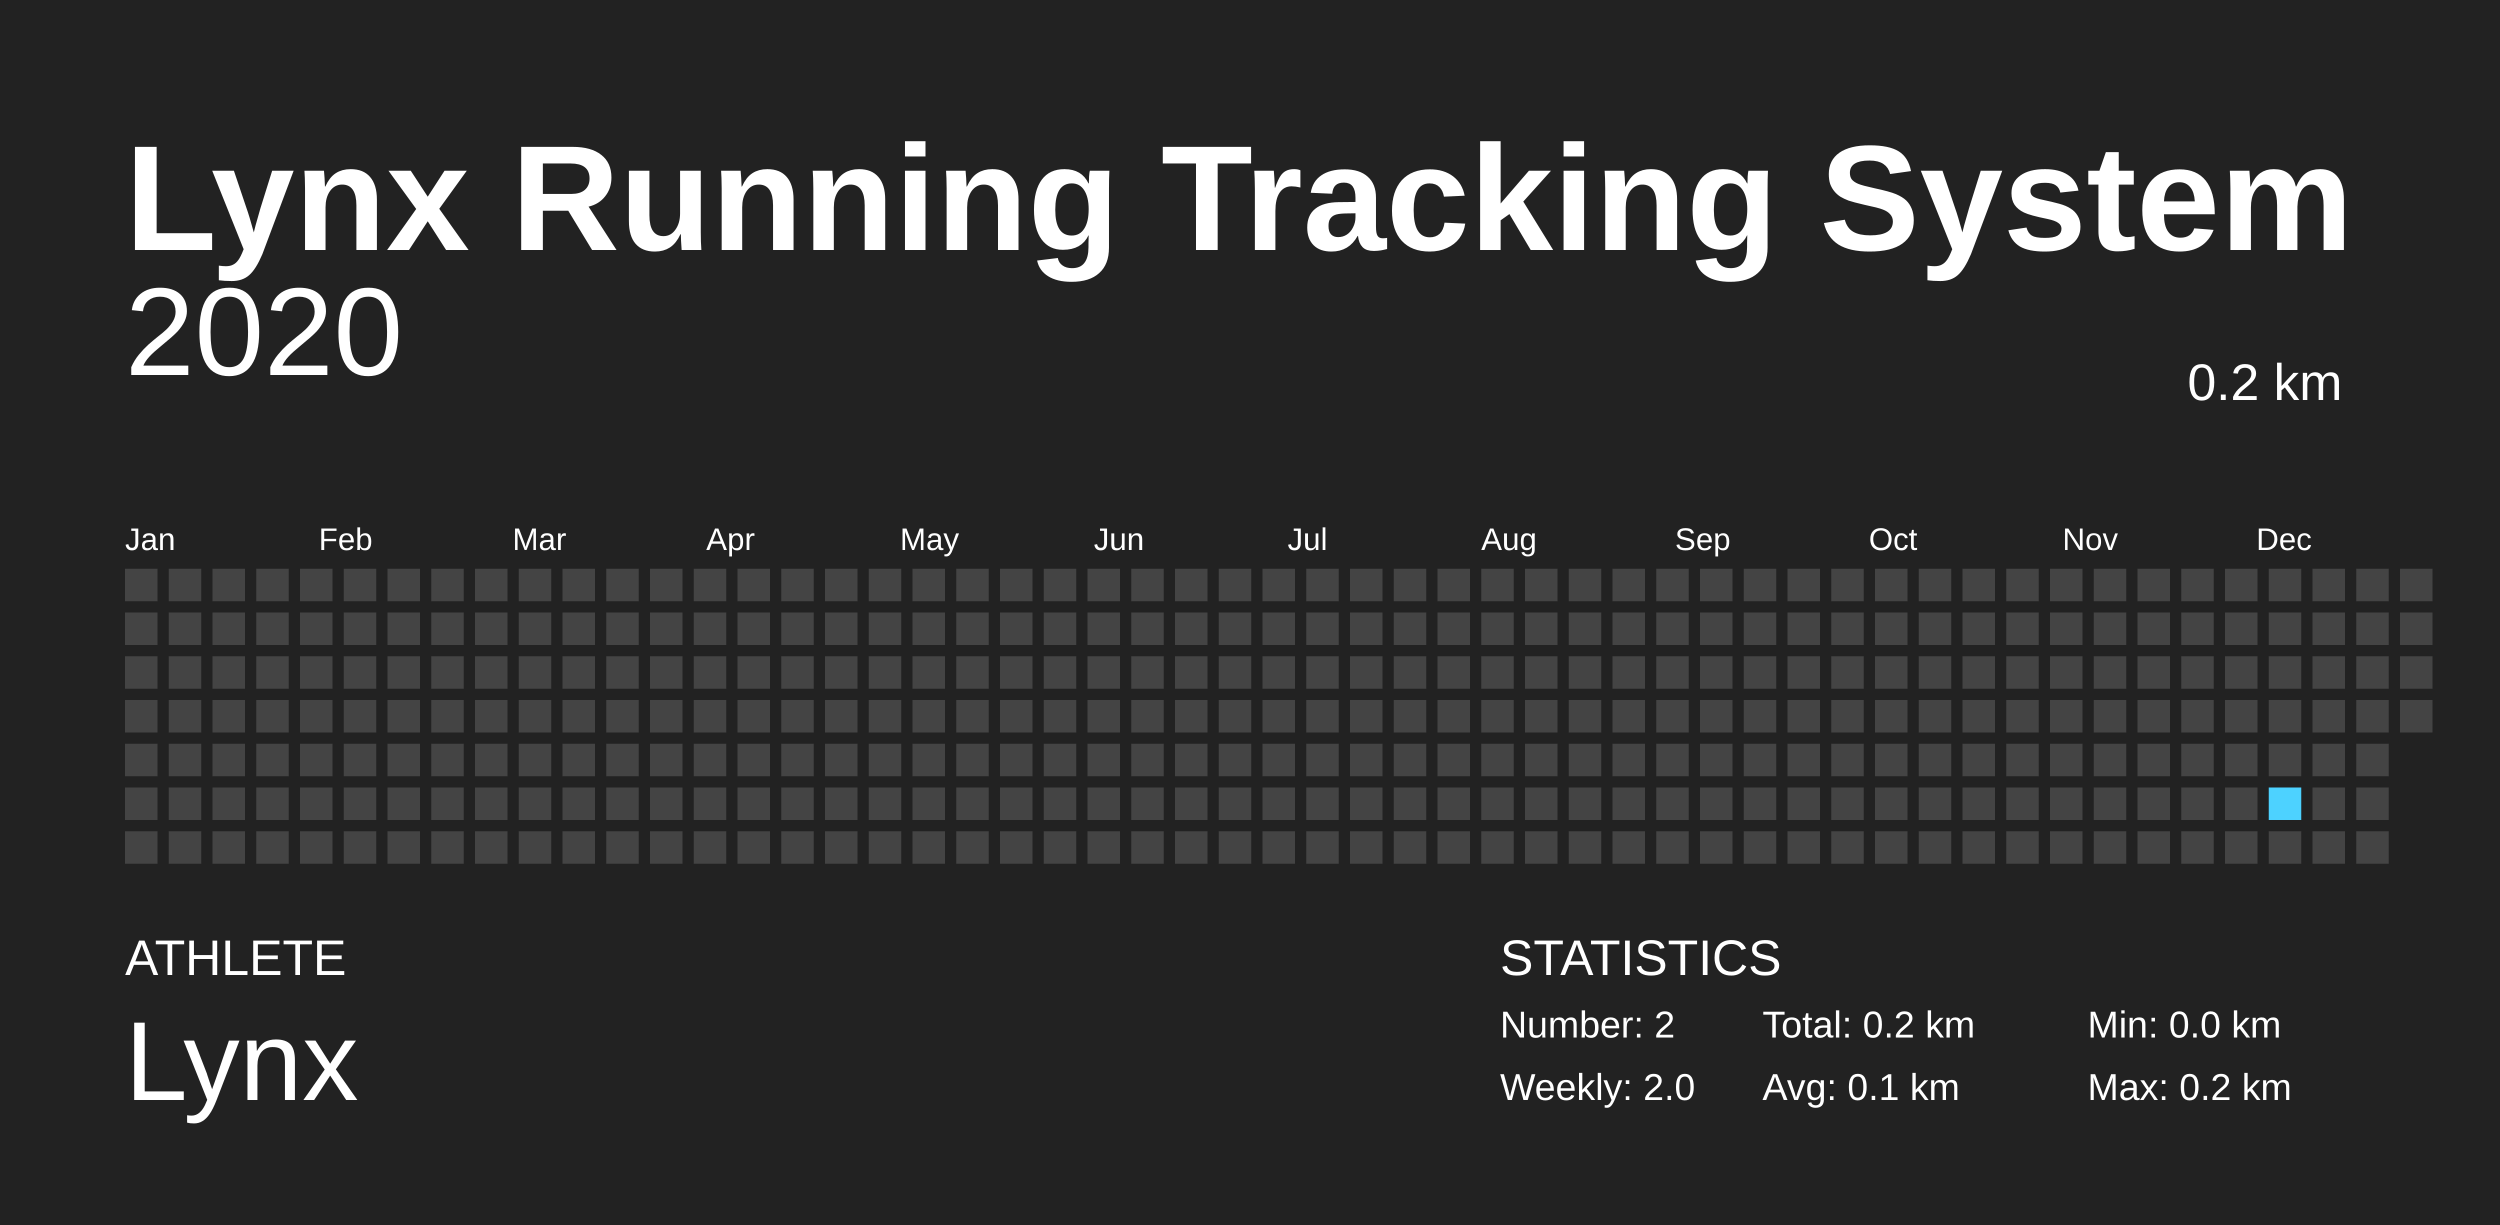
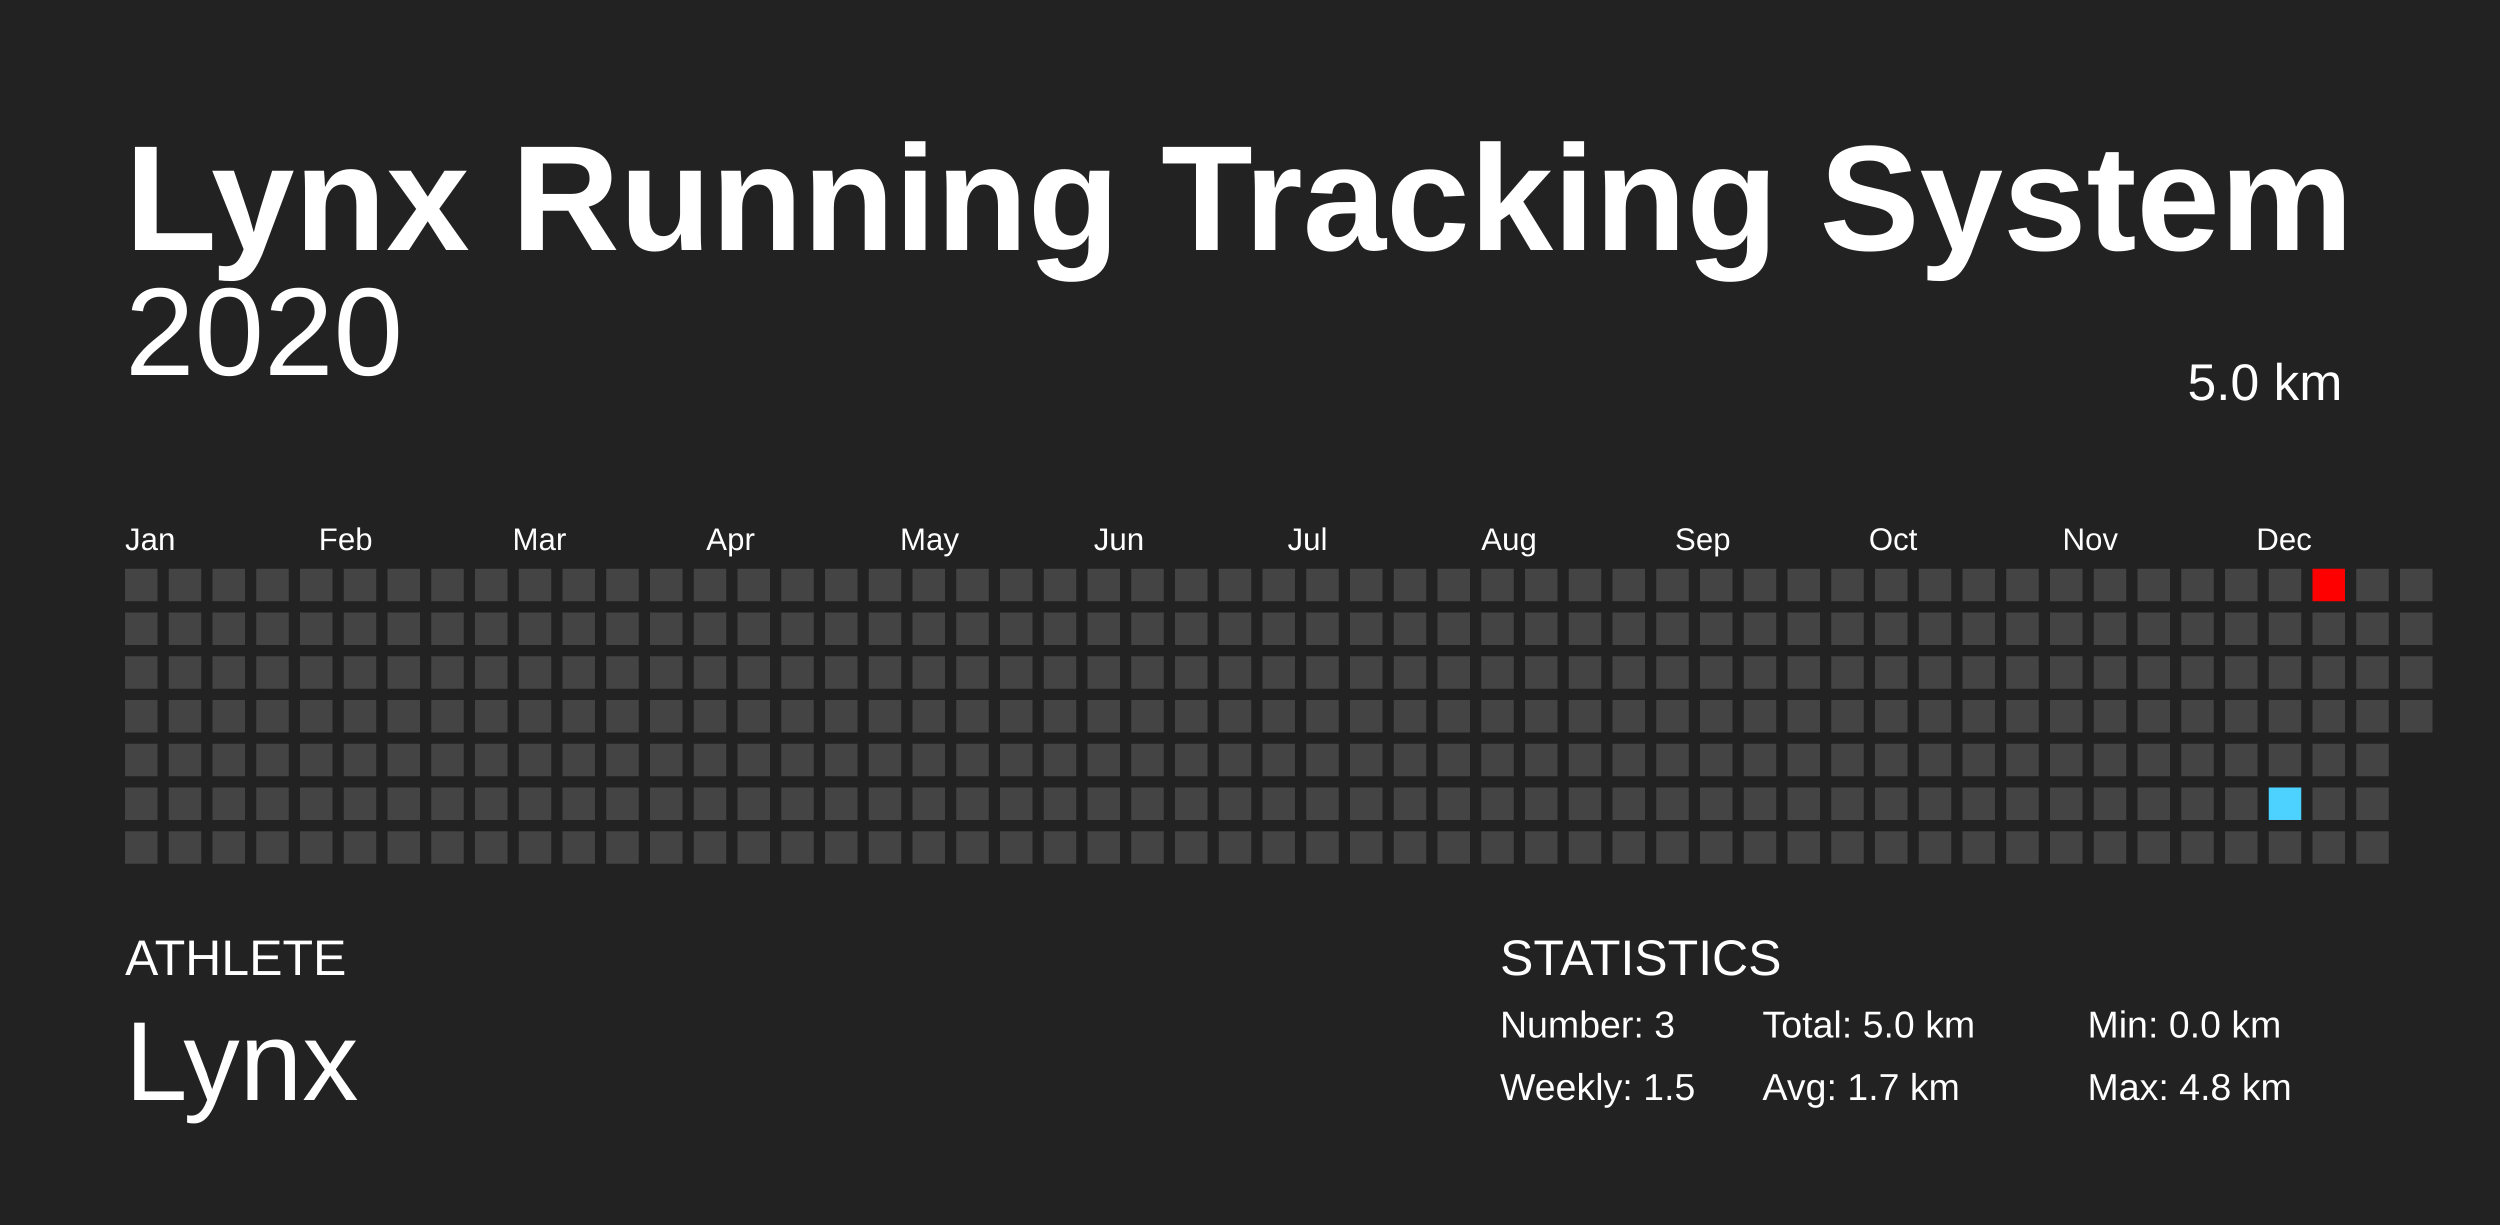
<svg xmlns="http://www.w3.org/2000/svg" baseProfile="full" height="98mm" version="1.1" viewBox="0,0,200,98" width="200mm">
  <defs />
  <rect fill="#222222" height="98" width="200" x="0" y="0" />
  <text fill="#FFFFFF" style="font-size:12px; font-family:Arial; font-weight:bold;" x="10" y="20">Lynx Running Tracking System</text>
  <text fill="#FFFFFF" style="font-size:4px; font-family:Arial" x="10" y="78">ATHLETE</text>
  <text fill="#FFFFFF" style="font-size:9px; font-family:Arial" x="10" y="88">Lynx</text>
  <text fill="#FFFFFF" style="font-size:4px; font-family:Arial" x="120" y="78">STATISTICS</text>
-   <text fill="#FFFFFF" style="font-size:3px; font-family:Arial" x="120" y="83">Number: 2</text>
-   <text fill="#FFFFFF" style="font-size:3px; font-family:Arial" x="120" y="88">Weekly: 2.0</text>
-   <text fill="#FFFFFF" style="font-size:3px; font-family:Arial" x="141" y="83">Total: 0.2 km</text>
-   <text fill="#FFFFFF" style="font-size:3px; font-family:Arial" x="141" y="88">Avg: 0.1 km</text>
+   <text fill="#FFFFFF" style="font-size:3px; font-family:Arial" x="120" y="83">Number: 3</text>
+   <text fill="#FFFFFF" style="font-size:3px; font-family:Arial" x="120" y="88">Weekly: 1.5</text>
+   <text fill="#FFFFFF" style="font-size:3px; font-family:Arial" x="141" y="83">Total: 5.0 km</text>
+   <text fill="#FFFFFF" style="font-size:3px; font-family:Arial" x="141" y="88">Avg: 1.7 km</text>
  <text fill="#FFFFFF" style="font-size:3px; font-family:Arial" x="167" y="83">Min: 0.0 km</text>
-   <text fill="#FFFFFF" style="font-size:3px; font-family:Arial" x="167" y="88">Max: 0.2 km</text>
+   <text fill="#FFFFFF" style="font-size:3px; font-family:Arial" x="167" y="88">Max: 4.8 km</text>
  <text alignment-baseline="hanging" fill="#FFFFFF" style="font-size:10.0px; font-family:Arial;" x="10" y="30">2020</text>
-   <text alignment-baseline="hanging" fill="#FFFFFF" style="font-size:4.125px; font-family:Arial;" x="175" y="32">0.2 km</text>
+   <text alignment-baseline="hanging" fill="#FFFFFF" style="font-size:4.125px; font-family:Arial;" x="175" y="32">5.0 km</text>
  <text fill="#FFFFFF" style="font-size:2.5px; font-family:Arial" x="10.0" y="44">Jan</text>
  <text fill="#FFFFFF" style="font-size:2.5px; font-family:Arial" x="25.5" y="44">Feb</text>
  <text fill="#FFFFFF" style="font-size:2.5px; font-family:Arial" x="41.0" y="44">Mar</text>
  <text fill="#FFFFFF" style="font-size:2.5px; font-family:Arial" x="56.5" y="44">Apr</text>
  <text fill="#FFFFFF" style="font-size:2.5px; font-family:Arial" x="72.0" y="44">May</text>
  <text fill="#FFFFFF" style="font-size:2.5px; font-family:Arial" x="87.5" y="44">Jun</text>
  <text fill="#FFFFFF" style="font-size:2.5px; font-family:Arial" x="103.0" y="44">Jul</text>
  <text fill="#FFFFFF" style="font-size:2.5px; font-family:Arial" x="118.5" y="44">Aug</text>
  <text fill="#FFFFFF" style="font-size:2.5px; font-family:Arial" x="134.0" y="44">Sep</text>
  <text fill="#FFFFFF" style="font-size:2.5px; font-family:Arial" x="149.5" y="44">Oct</text>
  <text fill="#FFFFFF" style="font-size:2.5px; font-family:Arial" x="165.0" y="44">Nov</text>
  <text fill="#FFFFFF" style="font-size:2.5px; font-family:Arial" x="180.5" y="44">Dec</text>
  <rect fill="#444444" height="2.6" width="2.6" x="10.0" y="45.5" />
  <rect fill="#444444" height="2.6" width="2.6" x="10.0" y="49.0" />
  <rect fill="#444444" height="2.6" width="2.6" x="10.0" y="52.5" />
  <rect fill="#444444" height="2.6" width="2.6" x="10.0" y="56.0" />
  <rect fill="#444444" height="2.6" width="2.6" x="10.0" y="59.5" />
  <rect fill="#444444" height="2.6" width="2.6" x="10.0" y="63.0" />
  <rect fill="#444444" height="2.6" width="2.6" x="10.0" y="66.5" />
  <rect fill="#444444" height="2.6" width="2.6" x="13.5" y="45.5" />
  <rect fill="#444444" height="2.6" width="2.6" x="13.5" y="49.0" />
  <rect fill="#444444" height="2.6" width="2.6" x="13.5" y="52.5" />
  <rect fill="#444444" height="2.6" width="2.6" x="13.5" y="56.0" />
  <rect fill="#444444" height="2.6" width="2.6" x="13.5" y="59.5" />
  <rect fill="#444444" height="2.6" width="2.6" x="13.5" y="63.0" />
  <rect fill="#444444" height="2.6" width="2.6" x="13.5" y="66.5" />
  <rect fill="#444444" height="2.6" width="2.6" x="17.0" y="45.5" />
  <rect fill="#444444" height="2.6" width="2.6" x="17.0" y="49.0" />
  <rect fill="#444444" height="2.6" width="2.6" x="17.0" y="52.5" />
  <rect fill="#444444" height="2.6" width="2.6" x="17.0" y="56.0" />
  <rect fill="#444444" height="2.6" width="2.6" x="17.0" y="59.5" />
  <rect fill="#444444" height="2.6" width="2.6" x="17.0" y="63.0" />
  <rect fill="#444444" height="2.6" width="2.6" x="17.0" y="66.5" />
  <rect fill="#444444" height="2.6" width="2.6" x="20.5" y="45.5" />
  <rect fill="#444444" height="2.6" width="2.6" x="20.5" y="49.0" />
  <rect fill="#444444" height="2.6" width="2.6" x="20.5" y="52.5" />
  <rect fill="#444444" height="2.6" width="2.6" x="20.5" y="56.0" />
  <rect fill="#444444" height="2.6" width="2.6" x="20.5" y="59.5" />
  <rect fill="#444444" height="2.6" width="2.6" x="20.5" y="63.0" />
  <rect fill="#444444" height="2.6" width="2.6" x="20.5" y="66.5" />
  <rect fill="#444444" height="2.6" width="2.6" x="24.0" y="45.5" />
  <rect fill="#444444" height="2.6" width="2.6" x="24.0" y="49.0" />
  <rect fill="#444444" height="2.6" width="2.6" x="24.0" y="52.5" />
  <rect fill="#444444" height="2.6" width="2.6" x="24.0" y="56.0" />
  <rect fill="#444444" height="2.6" width="2.6" x="24.0" y="59.5" />
  <rect fill="#444444" height="2.6" width="2.6" x="24.0" y="63.0" />
  <rect fill="#444444" height="2.6" width="2.6" x="24.0" y="66.5" />
  <rect fill="#444444" height="2.6" width="2.6" x="27.5" y="45.5" />
  <rect fill="#444444" height="2.6" width="2.6" x="27.5" y="49.0" />
  <rect fill="#444444" height="2.6" width="2.6" x="27.5" y="52.5" />
  <rect fill="#444444" height="2.6" width="2.6" x="27.5" y="56.0" />
  <rect fill="#444444" height="2.6" width="2.6" x="27.5" y="59.5" />
  <rect fill="#444444" height="2.6" width="2.6" x="27.5" y="63.0" />
  <rect fill="#444444" height="2.6" width="2.6" x="27.5" y="66.5" />
  <rect fill="#444444" height="2.6" width="2.6" x="31.0" y="45.5" />
  <rect fill="#444444" height="2.6" width="2.6" x="31.0" y="49.0" />
  <rect fill="#444444" height="2.6" width="2.6" x="31.0" y="52.5" />
  <rect fill="#444444" height="2.6" width="2.6" x="31.0" y="56.0" />
  <rect fill="#444444" height="2.6" width="2.6" x="31.0" y="59.5" />
  <rect fill="#444444" height="2.6" width="2.6" x="31.0" y="63.0" />
  <rect fill="#444444" height="2.6" width="2.6" x="31.0" y="66.5" />
  <rect fill="#444444" height="2.6" width="2.6" x="34.5" y="45.5" />
  <rect fill="#444444" height="2.6" width="2.6" x="34.5" y="49.0" />
  <rect fill="#444444" height="2.6" width="2.6" x="34.5" y="52.5" />
  <rect fill="#444444" height="2.6" width="2.6" x="34.5" y="56.0" />
  <rect fill="#444444" height="2.6" width="2.6" x="34.5" y="59.5" />
  <rect fill="#444444" height="2.6" width="2.6" x="34.5" y="63.0" />
  <rect fill="#444444" height="2.6" width="2.6" x="34.5" y="66.5" />
  <rect fill="#444444" height="2.6" width="2.6" x="38.0" y="45.5" />
  <rect fill="#444444" height="2.6" width="2.6" x="38.0" y="49.0" />
  <rect fill="#444444" height="2.6" width="2.6" x="38.0" y="52.5" />
  <rect fill="#444444" height="2.6" width="2.6" x="38.0" y="56.0" />
  <rect fill="#444444" height="2.6" width="2.6" x="38.0" y="59.5" />
  <rect fill="#444444" height="2.6" width="2.6" x="38.0" y="63.0" />
  <rect fill="#444444" height="2.6" width="2.6" x="38.0" y="66.5" />
  <rect fill="#444444" height="2.6" width="2.6" x="41.5" y="45.5" />
  <rect fill="#444444" height="2.6" width="2.6" x="41.5" y="49.0" />
  <rect fill="#444444" height="2.6" width="2.6" x="41.5" y="52.5" />
  <rect fill="#444444" height="2.6" width="2.6" x="41.5" y="56.0" />
  <rect fill="#444444" height="2.6" width="2.6" x="41.5" y="59.5" />
  <rect fill="#444444" height="2.6" width="2.6" x="41.5" y="63.0" />
  <rect fill="#444444" height="2.6" width="2.6" x="41.5" y="66.5" />
  <rect fill="#444444" height="2.6" width="2.6" x="45.0" y="45.5" />
  <rect fill="#444444" height="2.6" width="2.6" x="45.0" y="49.0" />
  <rect fill="#444444" height="2.6" width="2.6" x="45.0" y="52.5" />
  <rect fill="#444444" height="2.6" width="2.6" x="45.0" y="56.0" />
  <rect fill="#444444" height="2.6" width="2.6" x="45.0" y="59.5" />
  <rect fill="#444444" height="2.6" width="2.6" x="45.0" y="63.0" />
  <rect fill="#444444" height="2.6" width="2.6" x="45.0" y="66.5" />
  <rect fill="#444444" height="2.6" width="2.6" x="48.5" y="45.5" />
  <rect fill="#444444" height="2.6" width="2.6" x="48.5" y="49.0" />
  <rect fill="#444444" height="2.6" width="2.6" x="48.5" y="52.5" />
  <rect fill="#444444" height="2.6" width="2.6" x="48.5" y="56.0" />
  <rect fill="#444444" height="2.6" width="2.6" x="48.5" y="59.5" />
  <rect fill="#444444" height="2.6" width="2.6" x="48.5" y="63.0" />
  <rect fill="#444444" height="2.6" width="2.6" x="48.5" y="66.5" />
  <rect fill="#444444" height="2.6" width="2.6" x="52.0" y="45.5" />
  <rect fill="#444444" height="2.6" width="2.6" x="52.0" y="49.0" />
  <rect fill="#444444" height="2.6" width="2.6" x="52.0" y="52.5" />
  <rect fill="#444444" height="2.6" width="2.6" x="52.0" y="56.0" />
  <rect fill="#444444" height="2.6" width="2.6" x="52.0" y="59.5" />
  <rect fill="#444444" height="2.6" width="2.6" x="52.0" y="63.0" />
  <rect fill="#444444" height="2.6" width="2.6" x="52.0" y="66.5" />
  <rect fill="#444444" height="2.6" width="2.6" x="55.5" y="45.5" />
  <rect fill="#444444" height="2.6" width="2.6" x="55.5" y="49.0" />
  <rect fill="#444444" height="2.6" width="2.6" x="55.5" y="52.5" />
  <rect fill="#444444" height="2.6" width="2.6" x="55.5" y="56.0" />
  <rect fill="#444444" height="2.6" width="2.6" x="55.5" y="59.5" />
  <rect fill="#444444" height="2.6" width="2.6" x="55.5" y="63.0" />
  <rect fill="#444444" height="2.6" width="2.6" x="55.5" y="66.5" />
  <rect fill="#444444" height="2.6" width="2.6" x="59.0" y="45.5" />
  <rect fill="#444444" height="2.6" width="2.6" x="59.0" y="49.0" />
  <rect fill="#444444" height="2.6" width="2.6" x="59.0" y="52.5" />
  <rect fill="#444444" height="2.6" width="2.6" x="59.0" y="56.0" />
  <rect fill="#444444" height="2.6" width="2.6" x="59.0" y="59.5" />
  <rect fill="#444444" height="2.6" width="2.6" x="59.0" y="63.0" />
  <rect fill="#444444" height="2.6" width="2.6" x="59.0" y="66.5" />
  <rect fill="#444444" height="2.6" width="2.6" x="62.5" y="45.5" />
  <rect fill="#444444" height="2.6" width="2.6" x="62.5" y="49.0" />
  <rect fill="#444444" height="2.6" width="2.6" x="62.5" y="52.5" />
  <rect fill="#444444" height="2.6" width="2.6" x="62.5" y="56.0" />
  <rect fill="#444444" height="2.6" width="2.6" x="62.5" y="59.5" />
  <rect fill="#444444" height="2.6" width="2.6" x="62.5" y="63.0" />
  <rect fill="#444444" height="2.6" width="2.6" x="62.5" y="66.5" />
  <rect fill="#444444" height="2.6" width="2.6" x="66.0" y="45.5" />
  <rect fill="#444444" height="2.6" width="2.6" x="66.0" y="49.0" />
  <rect fill="#444444" height="2.6" width="2.6" x="66.0" y="52.5" />
  <rect fill="#444444" height="2.6" width="2.6" x="66.0" y="56.0" />
  <rect fill="#444444" height="2.6" width="2.6" x="66.0" y="59.5" />
  <rect fill="#444444" height="2.6" width="2.6" x="66.0" y="63.0" />
  <rect fill="#444444" height="2.6" width="2.6" x="66.0" y="66.5" />
  <rect fill="#444444" height="2.6" width="2.6" x="69.5" y="45.5" />
  <rect fill="#444444" height="2.6" width="2.6" x="69.5" y="49.0" />
  <rect fill="#444444" height="2.6" width="2.6" x="69.5" y="52.5" />
  <rect fill="#444444" height="2.6" width="2.6" x="69.5" y="56.0" />
  <rect fill="#444444" height="2.6" width="2.6" x="69.5" y="59.5" />
  <rect fill="#444444" height="2.6" width="2.6" x="69.5" y="63.0" />
  <rect fill="#444444" height="2.6" width="2.6" x="69.5" y="66.5" />
  <rect fill="#444444" height="2.6" width="2.6" x="73.0" y="45.5" />
  <rect fill="#444444" height="2.6" width="2.6" x="73.0" y="49.0" />
  <rect fill="#444444" height="2.6" width="2.6" x="73.0" y="52.5" />
  <rect fill="#444444" height="2.6" width="2.6" x="73.0" y="56.0" />
  <rect fill="#444444" height="2.6" width="2.6" x="73.0" y="59.5" />
  <rect fill="#444444" height="2.6" width="2.6" x="73.0" y="63.0" />
  <rect fill="#444444" height="2.6" width="2.6" x="73.0" y="66.5" />
  <rect fill="#444444" height="2.6" width="2.6" x="76.5" y="45.5" />
  <rect fill="#444444" height="2.6" width="2.6" x="76.5" y="49.0" />
  <rect fill="#444444" height="2.6" width="2.6" x="76.5" y="52.5" />
  <rect fill="#444444" height="2.6" width="2.6" x="76.5" y="56.0" />
  <rect fill="#444444" height="2.6" width="2.6" x="76.5" y="59.5" />
  <rect fill="#444444" height="2.6" width="2.6" x="76.5" y="63.0" />
  <rect fill="#444444" height="2.6" width="2.6" x="76.5" y="66.5" />
  <rect fill="#444444" height="2.6" width="2.6" x="80.0" y="45.5" />
  <rect fill="#444444" height="2.6" width="2.6" x="80.0" y="49.0" />
  <rect fill="#444444" height="2.6" width="2.6" x="80.0" y="52.5" />
  <rect fill="#444444" height="2.6" width="2.6" x="80.0" y="56.0" />
  <rect fill="#444444" height="2.6" width="2.6" x="80.0" y="59.5" />
  <rect fill="#444444" height="2.6" width="2.6" x="80.0" y="63.0" />
  <rect fill="#444444" height="2.6" width="2.6" x="80.0" y="66.5" />
  <rect fill="#444444" height="2.6" width="2.6" x="83.5" y="45.5" />
  <rect fill="#444444" height="2.6" width="2.6" x="83.5" y="49.0" />
  <rect fill="#444444" height="2.6" width="2.6" x="83.5" y="52.5" />
  <rect fill="#444444" height="2.6" width="2.6" x="83.5" y="56.0" />
  <rect fill="#444444" height="2.6" width="2.6" x="83.5" y="59.5" />
  <rect fill="#444444" height="2.6" width="2.6" x="83.5" y="63.0" />
  <rect fill="#444444" height="2.6" width="2.6" x="83.5" y="66.5" />
  <rect fill="#444444" height="2.6" width="2.6" x="87.0" y="45.5" />
  <rect fill="#444444" height="2.6" width="2.6" x="87.0" y="49.0" />
  <rect fill="#444444" height="2.6" width="2.6" x="87.0" y="52.5" />
  <rect fill="#444444" height="2.6" width="2.6" x="87.0" y="56.0" />
  <rect fill="#444444" height="2.6" width="2.6" x="87.0" y="59.5" />
  <rect fill="#444444" height="2.6" width="2.6" x="87.0" y="63.0" />
  <rect fill="#444444" height="2.6" width="2.6" x="87.0" y="66.5" />
  <rect fill="#444444" height="2.6" width="2.6" x="90.5" y="45.5" />
  <rect fill="#444444" height="2.6" width="2.6" x="90.5" y="49.0" />
  <rect fill="#444444" height="2.6" width="2.6" x="90.5" y="52.5" />
  <rect fill="#444444" height="2.6" width="2.6" x="90.5" y="56.0" />
  <rect fill="#444444" height="2.6" width="2.6" x="90.5" y="59.5" />
  <rect fill="#444444" height="2.6" width="2.6" x="90.5" y="63.0" />
  <rect fill="#444444" height="2.6" width="2.6" x="90.5" y="66.5" />
  <rect fill="#444444" height="2.6" width="2.6" x="94.0" y="45.5" />
  <rect fill="#444444" height="2.6" width="2.6" x="94.0" y="49.0" />
  <rect fill="#444444" height="2.6" width="2.6" x="94.0" y="52.5" />
  <rect fill="#444444" height="2.6" width="2.6" x="94.0" y="56.0" />
  <rect fill="#444444" height="2.6" width="2.6" x="94.0" y="59.5" />
  <rect fill="#444444" height="2.6" width="2.6" x="94.0" y="63.0" />
  <rect fill="#444444" height="2.6" width="2.6" x="94.0" y="66.5" />
  <rect fill="#444444" height="2.6" width="2.6" x="97.5" y="45.5" />
  <rect fill="#444444" height="2.6" width="2.6" x="97.5" y="49.0" />
  <rect fill="#444444" height="2.6" width="2.6" x="97.5" y="52.5" />
  <rect fill="#444444" height="2.6" width="2.6" x="97.5" y="56.0" />
  <rect fill="#444444" height="2.6" width="2.6" x="97.5" y="59.5" />
  <rect fill="#444444" height="2.6" width="2.6" x="97.5" y="63.0" />
  <rect fill="#444444" height="2.6" width="2.6" x="97.5" y="66.5" />
  <rect fill="#444444" height="2.6" width="2.6" x="101.0" y="45.5" />
  <rect fill="#444444" height="2.6" width="2.6" x="101.0" y="49.0" />
  <rect fill="#444444" height="2.6" width="2.6" x="101.0" y="52.5" />
  <rect fill="#444444" height="2.6" width="2.6" x="101.0" y="56.0" />
  <rect fill="#444444" height="2.6" width="2.6" x="101.0" y="59.5" />
  <rect fill="#444444" height="2.6" width="2.6" x="101.0" y="63.0" />
  <rect fill="#444444" height="2.6" width="2.6" x="101.0" y="66.5" />
  <rect fill="#444444" height="2.6" width="2.6" x="104.5" y="45.5" />
  <rect fill="#444444" height="2.6" width="2.6" x="104.5" y="49.0" />
  <rect fill="#444444" height="2.6" width="2.6" x="104.5" y="52.5" />
  <rect fill="#444444" height="2.6" width="2.6" x="104.5" y="56.0" />
  <rect fill="#444444" height="2.6" width="2.6" x="104.5" y="59.5" />
  <rect fill="#444444" height="2.6" width="2.6" x="104.5" y="63.0" />
  <rect fill="#444444" height="2.6" width="2.6" x="104.5" y="66.5" />
  <rect fill="#444444" height="2.6" width="2.6" x="108.0" y="45.5" />
  <rect fill="#444444" height="2.6" width="2.6" x="108.0" y="49.0" />
  <rect fill="#444444" height="2.6" width="2.6" x="108.0" y="52.5" />
  <rect fill="#444444" height="2.6" width="2.6" x="108.0" y="56.0" />
  <rect fill="#444444" height="2.6" width="2.6" x="108.0" y="59.5" />
  <rect fill="#444444" height="2.6" width="2.6" x="108.0" y="63.0" />
  <rect fill="#444444" height="2.6" width="2.6" x="108.0" y="66.5" />
  <rect fill="#444444" height="2.6" width="2.6" x="111.5" y="45.5" />
  <rect fill="#444444" height="2.6" width="2.6" x="111.5" y="49.0" />
  <rect fill="#444444" height="2.6" width="2.6" x="111.5" y="52.5" />
  <rect fill="#444444" height="2.6" width="2.6" x="111.5" y="56.0" />
  <rect fill="#444444" height="2.6" width="2.6" x="111.5" y="59.5" />
  <rect fill="#444444" height="2.6" width="2.6" x="111.5" y="63.0" />
  <rect fill="#444444" height="2.6" width="2.6" x="111.5" y="66.5" />
  <rect fill="#444444" height="2.6" width="2.6" x="115.0" y="45.5" />
  <rect fill="#444444" height="2.6" width="2.6" x="115.0" y="49.0" />
  <rect fill="#444444" height="2.6" width="2.6" x="115.0" y="52.5" />
  <rect fill="#444444" height="2.6" width="2.6" x="115.0" y="56.0" />
  <rect fill="#444444" height="2.6" width="2.6" x="115.0" y="59.5" />
  <rect fill="#444444" height="2.6" width="2.6" x="115.0" y="63.0" />
  <rect fill="#444444" height="2.6" width="2.6" x="115.0" y="66.5" />
  <rect fill="#444444" height="2.6" width="2.6" x="118.5" y="45.5" />
  <rect fill="#444444" height="2.6" width="2.6" x="118.5" y="49.0" />
  <rect fill="#444444" height="2.6" width="2.6" x="118.5" y="52.5" />
  <rect fill="#444444" height="2.6" width="2.6" x="118.5" y="56.0" />
  <rect fill="#444444" height="2.6" width="2.6" x="118.5" y="59.5" />
  <rect fill="#444444" height="2.6" width="2.6" x="118.5" y="63.0" />
  <rect fill="#444444" height="2.6" width="2.6" x="118.5" y="66.5" />
  <rect fill="#444444" height="2.6" width="2.6" x="122.0" y="45.5" />
  <rect fill="#444444" height="2.6" width="2.6" x="122.0" y="49.0" />
  <rect fill="#444444" height="2.6" width="2.6" x="122.0" y="52.5" />
  <rect fill="#444444" height="2.6" width="2.6" x="122.0" y="56.0" />
  <rect fill="#444444" height="2.6" width="2.6" x="122.0" y="59.5" />
  <rect fill="#444444" height="2.6" width="2.6" x="122.0" y="63.0" />
  <rect fill="#444444" height="2.6" width="2.6" x="122.0" y="66.5" />
  <rect fill="#444444" height="2.6" width="2.6" x="125.5" y="45.5" />
  <rect fill="#444444" height="2.6" width="2.6" x="125.5" y="49.0" />
  <rect fill="#444444" height="2.6" width="2.6" x="125.5" y="52.5" />
  <rect fill="#444444" height="2.6" width="2.6" x="125.5" y="56.0" />
  <rect fill="#444444" height="2.6" width="2.6" x="125.5" y="59.5" />
  <rect fill="#444444" height="2.6" width="2.6" x="125.5" y="63.0" />
  <rect fill="#444444" height="2.6" width="2.6" x="125.5" y="66.5" />
  <rect fill="#444444" height="2.6" width="2.6" x="129.0" y="45.5" />
  <rect fill="#444444" height="2.6" width="2.6" x="129.0" y="49.0" />
  <rect fill="#444444" height="2.6" width="2.6" x="129.0" y="52.5" />
  <rect fill="#444444" height="2.6" width="2.6" x="129.0" y="56.0" />
  <rect fill="#444444" height="2.6" width="2.6" x="129.0" y="59.5" />
  <rect fill="#444444" height="2.6" width="2.6" x="129.0" y="63.0" />
  <rect fill="#444444" height="2.6" width="2.6" x="129.0" y="66.5" />
  <rect fill="#444444" height="2.6" width="2.6" x="132.5" y="45.5" />
  <rect fill="#444444" height="2.6" width="2.6" x="132.5" y="49.0" />
  <rect fill="#444444" height="2.6" width="2.6" x="132.5" y="52.5" />
  <rect fill="#444444" height="2.6" width="2.6" x="132.5" y="56.0" />
  <rect fill="#444444" height="2.6" width="2.6" x="132.5" y="59.5" />
  <rect fill="#444444" height="2.6" width="2.6" x="132.5" y="63.0" />
  <rect fill="#444444" height="2.6" width="2.6" x="132.5" y="66.5" />
  <rect fill="#444444" height="2.6" width="2.6" x="136.0" y="45.5" />
  <rect fill="#444444" height="2.6" width="2.6" x="136.0" y="49.0" />
  <rect fill="#444444" height="2.6" width="2.6" x="136.0" y="52.5" />
  <rect fill="#444444" height="2.6" width="2.6" x="136.0" y="56.0" />
  <rect fill="#444444" height="2.6" width="2.6" x="136.0" y="59.5" />
  <rect fill="#444444" height="2.6" width="2.6" x="136.0" y="63.0" />
  <rect fill="#444444" height="2.6" width="2.6" x="136.0" y="66.5" />
  <rect fill="#444444" height="2.6" width="2.6" x="139.5" y="45.5" />
  <rect fill="#444444" height="2.6" width="2.6" x="139.5" y="49.0" />
  <rect fill="#444444" height="2.6" width="2.6" x="139.5" y="52.5" />
  <rect fill="#444444" height="2.6" width="2.6" x="139.5" y="56.0" />
  <rect fill="#444444" height="2.6" width="2.6" x="139.5" y="59.5" />
  <rect fill="#444444" height="2.6" width="2.6" x="139.5" y="63.0" />
  <rect fill="#444444" height="2.6" width="2.6" x="139.5" y="66.5" />
  <rect fill="#444444" height="2.6" width="2.6" x="143.0" y="45.5" />
  <rect fill="#444444" height="2.6" width="2.6" x="143.0" y="49.0" />
  <rect fill="#444444" height="2.6" width="2.6" x="143.0" y="52.5" />
  <rect fill="#444444" height="2.6" width="2.6" x="143.0" y="56.0" />
  <rect fill="#444444" height="2.6" width="2.6" x="143.0" y="59.5" />
  <rect fill="#444444" height="2.6" width="2.6" x="143.0" y="63.0" />
  <rect fill="#444444" height="2.6" width="2.6" x="143.0" y="66.5" />
  <rect fill="#444444" height="2.6" width="2.6" x="146.5" y="45.5" />
  <rect fill="#444444" height="2.6" width="2.6" x="146.5" y="49.0" />
  <rect fill="#444444" height="2.6" width="2.6" x="146.5" y="52.5" />
  <rect fill="#444444" height="2.6" width="2.6" x="146.5" y="56.0" />
  <rect fill="#444444" height="2.6" width="2.6" x="146.5" y="59.5" />
  <rect fill="#444444" height="2.6" width="2.6" x="146.5" y="63.0" />
  <rect fill="#444444" height="2.6" width="2.6" x="146.5" y="66.5" />
  <rect fill="#444444" height="2.6" width="2.6" x="150.0" y="45.5" />
  <rect fill="#444444" height="2.6" width="2.6" x="150.0" y="49.0" />
  <rect fill="#444444" height="2.6" width="2.6" x="150.0" y="52.5" />
  <rect fill="#444444" height="2.6" width="2.6" x="150.0" y="56.0" />
  <rect fill="#444444" height="2.6" width="2.6" x="150.0" y="59.5" />
  <rect fill="#444444" height="2.6" width="2.6" x="150.0" y="63.0" />
  <rect fill="#444444" height="2.6" width="2.6" x="150.0" y="66.5" />
  <rect fill="#444444" height="2.6" width="2.6" x="153.5" y="45.5" />
  <rect fill="#444444" height="2.6" width="2.6" x="153.5" y="49.0" />
  <rect fill="#444444" height="2.6" width="2.6" x="153.5" y="52.5" />
  <rect fill="#444444" height="2.6" width="2.6" x="153.5" y="56.0" />
  <rect fill="#444444" height="2.6" width="2.6" x="153.5" y="59.5" />
  <rect fill="#444444" height="2.6" width="2.6" x="153.5" y="63.0" />
  <rect fill="#444444" height="2.6" width="2.6" x="153.5" y="66.5" />
  <rect fill="#444444" height="2.6" width="2.6" x="157.0" y="45.5" />
  <rect fill="#444444" height="2.6" width="2.6" x="157.0" y="49.0" />
  <rect fill="#444444" height="2.6" width="2.6" x="157.0" y="52.5" />
  <rect fill="#444444" height="2.6" width="2.6" x="157.0" y="56.0" />
  <rect fill="#444444" height="2.6" width="2.6" x="157.0" y="59.5" />
  <rect fill="#444444" height="2.6" width="2.6" x="157.0" y="63.0" />
  <rect fill="#444444" height="2.6" width="2.6" x="157.0" y="66.5" />
  <rect fill="#444444" height="2.6" width="2.6" x="160.5" y="45.5" />
  <rect fill="#444444" height="2.6" width="2.6" x="160.5" y="49.0" />
  <rect fill="#444444" height="2.6" width="2.6" x="160.5" y="52.5" />
  <rect fill="#444444" height="2.6" width="2.6" x="160.5" y="56.0" />
  <rect fill="#444444" height="2.6" width="2.6" x="160.5" y="59.5" />
  <rect fill="#444444" height="2.6" width="2.6" x="160.5" y="63.0" />
  <rect fill="#444444" height="2.6" width="2.6" x="160.5" y="66.5" />
  <rect fill="#444444" height="2.6" width="2.6" x="164.0" y="45.5" />
  <rect fill="#444444" height="2.6" width="2.6" x="164.0" y="49.0" />
  <rect fill="#444444" height="2.6" width="2.6" x="164.0" y="52.5" />
  <rect fill="#444444" height="2.6" width="2.6" x="164.0" y="56.0" />
  <rect fill="#444444" height="2.6" width="2.6" x="164.0" y="59.5" />
  <rect fill="#444444" height="2.6" width="2.6" x="164.0" y="63.0" />
  <rect fill="#444444" height="2.6" width="2.6" x="164.0" y="66.5" />
  <rect fill="#444444" height="2.6" width="2.6" x="167.5" y="45.5" />
  <rect fill="#444444" height="2.6" width="2.6" x="167.5" y="49.0" />
  <rect fill="#444444" height="2.6" width="2.6" x="167.5" y="52.5" />
  <rect fill="#444444" height="2.6" width="2.6" x="167.5" y="56.0" />
  <rect fill="#444444" height="2.6" width="2.6" x="167.5" y="59.5" />
  <rect fill="#444444" height="2.6" width="2.6" x="167.5" y="63.0" />
  <rect fill="#444444" height="2.6" width="2.6" x="167.5" y="66.5" />
  <rect fill="#444444" height="2.6" width="2.6" x="171.0" y="45.5" />
  <rect fill="#444444" height="2.6" width="2.6" x="171.0" y="49.0" />
  <rect fill="#444444" height="2.6" width="2.6" x="171.0" y="52.5" />
  <rect fill="#444444" height="2.6" width="2.6" x="171.0" y="56.0" />
  <rect fill="#444444" height="2.6" width="2.6" x="171.0" y="59.5" />
  <rect fill="#444444" height="2.6" width="2.6" x="171.0" y="63.0" />
  <rect fill="#444444" height="2.6" width="2.6" x="171.0" y="66.5" />
  <rect fill="#444444" height="2.6" width="2.6" x="174.5" y="45.5" />
  <rect fill="#444444" height="2.6" width="2.6" x="174.5" y="49.0" />
  <rect fill="#444444" height="2.6" width="2.6" x="174.5" y="52.5" />
  <rect fill="#444444" height="2.6" width="2.6" x="174.5" y="56.0" />
  <rect fill="#444444" height="2.6" width="2.6" x="174.5" y="59.5" />
  <rect fill="#444444" height="2.6" width="2.6" x="174.5" y="63.0" />
  <rect fill="#444444" height="2.6" width="2.6" x="174.5" y="66.5" />
  <rect fill="#444444" height="2.6" width="2.6" x="178.0" y="45.5" />
  <rect fill="#444444" height="2.6" width="2.6" x="178.0" y="49.0" />
  <rect fill="#444444" height="2.6" width="2.6" x="178.0" y="52.5" />
  <rect fill="#444444" height="2.6" width="2.6" x="178.0" y="56.0" />
  <rect fill="#444444" height="2.6" width="2.6" x="178.0" y="59.5" />
  <rect fill="#444444" height="2.6" width="2.6" x="178.0" y="63.0" />
  <rect fill="#444444" height="2.6" width="2.6" x="178.0" y="66.5" />
  <rect fill="#444444" height="2.6" width="2.6" x="181.5" y="45.5" />
  <rect fill="#444444" height="2.6" width="2.6" x="181.5" y="49.0" />
  <rect fill="#444444" height="2.6" width="2.6" x="181.5" y="52.5" />
  <rect fill="#444444" height="2.6" width="2.6" x="181.5" y="56.0" />
  <rect fill="#444444" height="2.6" width="2.6" x="181.5" y="59.5" />
-   <rect fill="#4DD2FF" height="2.6" width="2.6" x="181.5" y="63.0" />
+   <rect fill="#4dd2ff" height="2.6" width="2.6" x="181.5" y="63.0" />
  <rect fill="#444444" height="2.6" width="2.6" x="181.5" y="66.5" />
-   <rect fill="#444444" height="2.6" width="2.6" x="185.0" y="45.5" />
+   <rect fill="#ff0000" height="2.6" width="2.6" x="185.0" y="45.5" />
  <rect fill="#444444" height="2.6" width="2.6" x="185.0" y="49.0" />
  <rect fill="#444444" height="2.6" width="2.6" x="185.0" y="52.5" />
  <rect fill="#444444" height="2.6" width="2.6" x="185.0" y="56.0" />
  <rect fill="#444444" height="2.6" width="2.6" x="185.0" y="59.5" />
  <rect fill="#444444" height="2.6" width="2.6" x="185.0" y="63.0" />
  <rect fill="#444444" height="2.6" width="2.6" x="185.0" y="66.5" />
  <rect fill="#444444" height="2.6" width="2.6" x="188.5" y="45.5" />
  <rect fill="#444444" height="2.6" width="2.6" x="188.5" y="49.0" />
  <rect fill="#444444" height="2.6" width="2.6" x="188.5" y="52.5" />
  <rect fill="#444444" height="2.6" width="2.6" x="188.5" y="56.0" />
  <rect fill="#444444" height="2.6" width="2.6" x="188.5" y="59.5" />
  <rect fill="#444444" height="2.6" width="2.6" x="188.5" y="63.0" />
  <rect fill="#444444" height="2.6" width="2.6" x="188.5" y="66.5" />
  <rect fill="#444444" height="2.6" width="2.6" x="192.0" y="45.5" />
  <rect fill="#444444" height="2.6" width="2.6" x="192.0" y="49.0" />
  <rect fill="#444444" height="2.6" width="2.6" x="192.0" y="52.5" />
  <rect fill="#444444" height="2.6" width="2.6" x="192.0" y="56.0" />
</svg>
